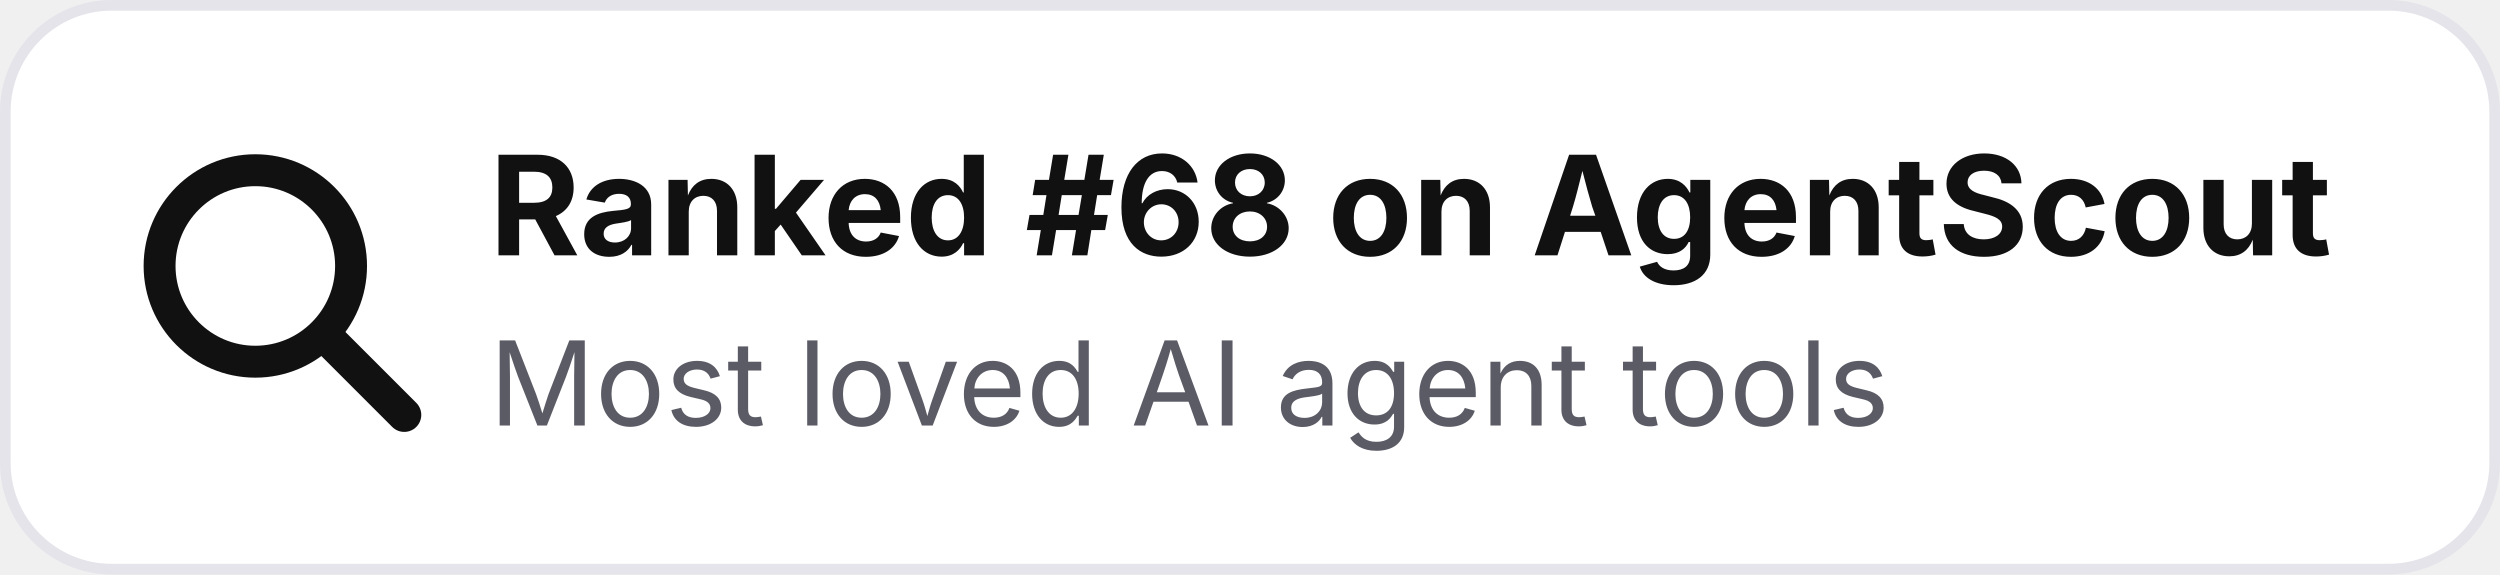
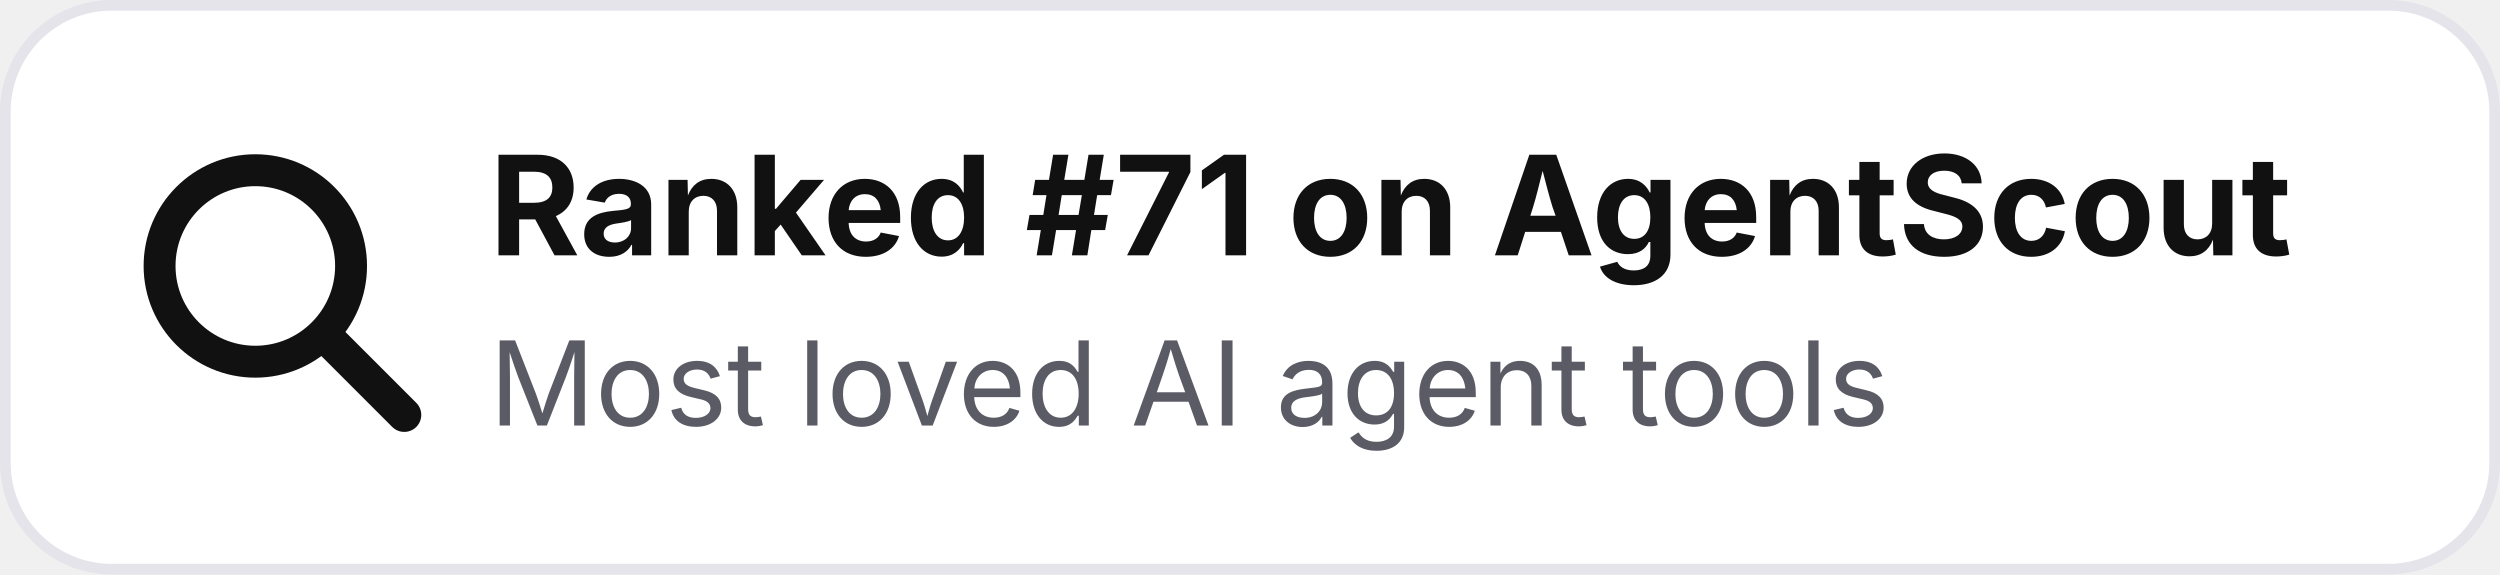
- <svg xmlns="http://www.w3.org/2000/svg" width="235" height="54" viewBox="0 0 235 54" role="img" aria-label="Ranked #68 on AgentScout">
+ <svg xmlns="http://www.w3.org/2000/svg" width="235" height="54" viewBox="0 0 235 54" role="img" aria-label="Ranked #71 on AgentScout">
  <rect x=".5" y=".5" width="234" height="53" rx="10" fill="#ffffff" stroke="#e4e4ea" />
  <circle cx="24" cy="25" r="9" fill="none" stroke="#111111" stroke-width="3" />
  <path d="M31 32l7 7" stroke="#111111" stroke-width="3.2" stroke-linecap="round" />
-   <text x="46" y="24" font-family="Inter,Segoe UI,Arial,sans-serif" font-size="13" font-weight="700" fill="#111111">Ranked #68 on AgentScout</text>
+   <text x="46" y="24" font-family="Inter,Segoe UI,Arial,sans-serif" font-size="13" font-weight="700" fill="#111111">Ranked #71 on AgentScout</text>
  <text x="46" y="40" font-family="Inter,Segoe UI,Arial,sans-serif" font-size="11" fill="#5b5b66">Most loved AI agent tools</text>
</svg>
